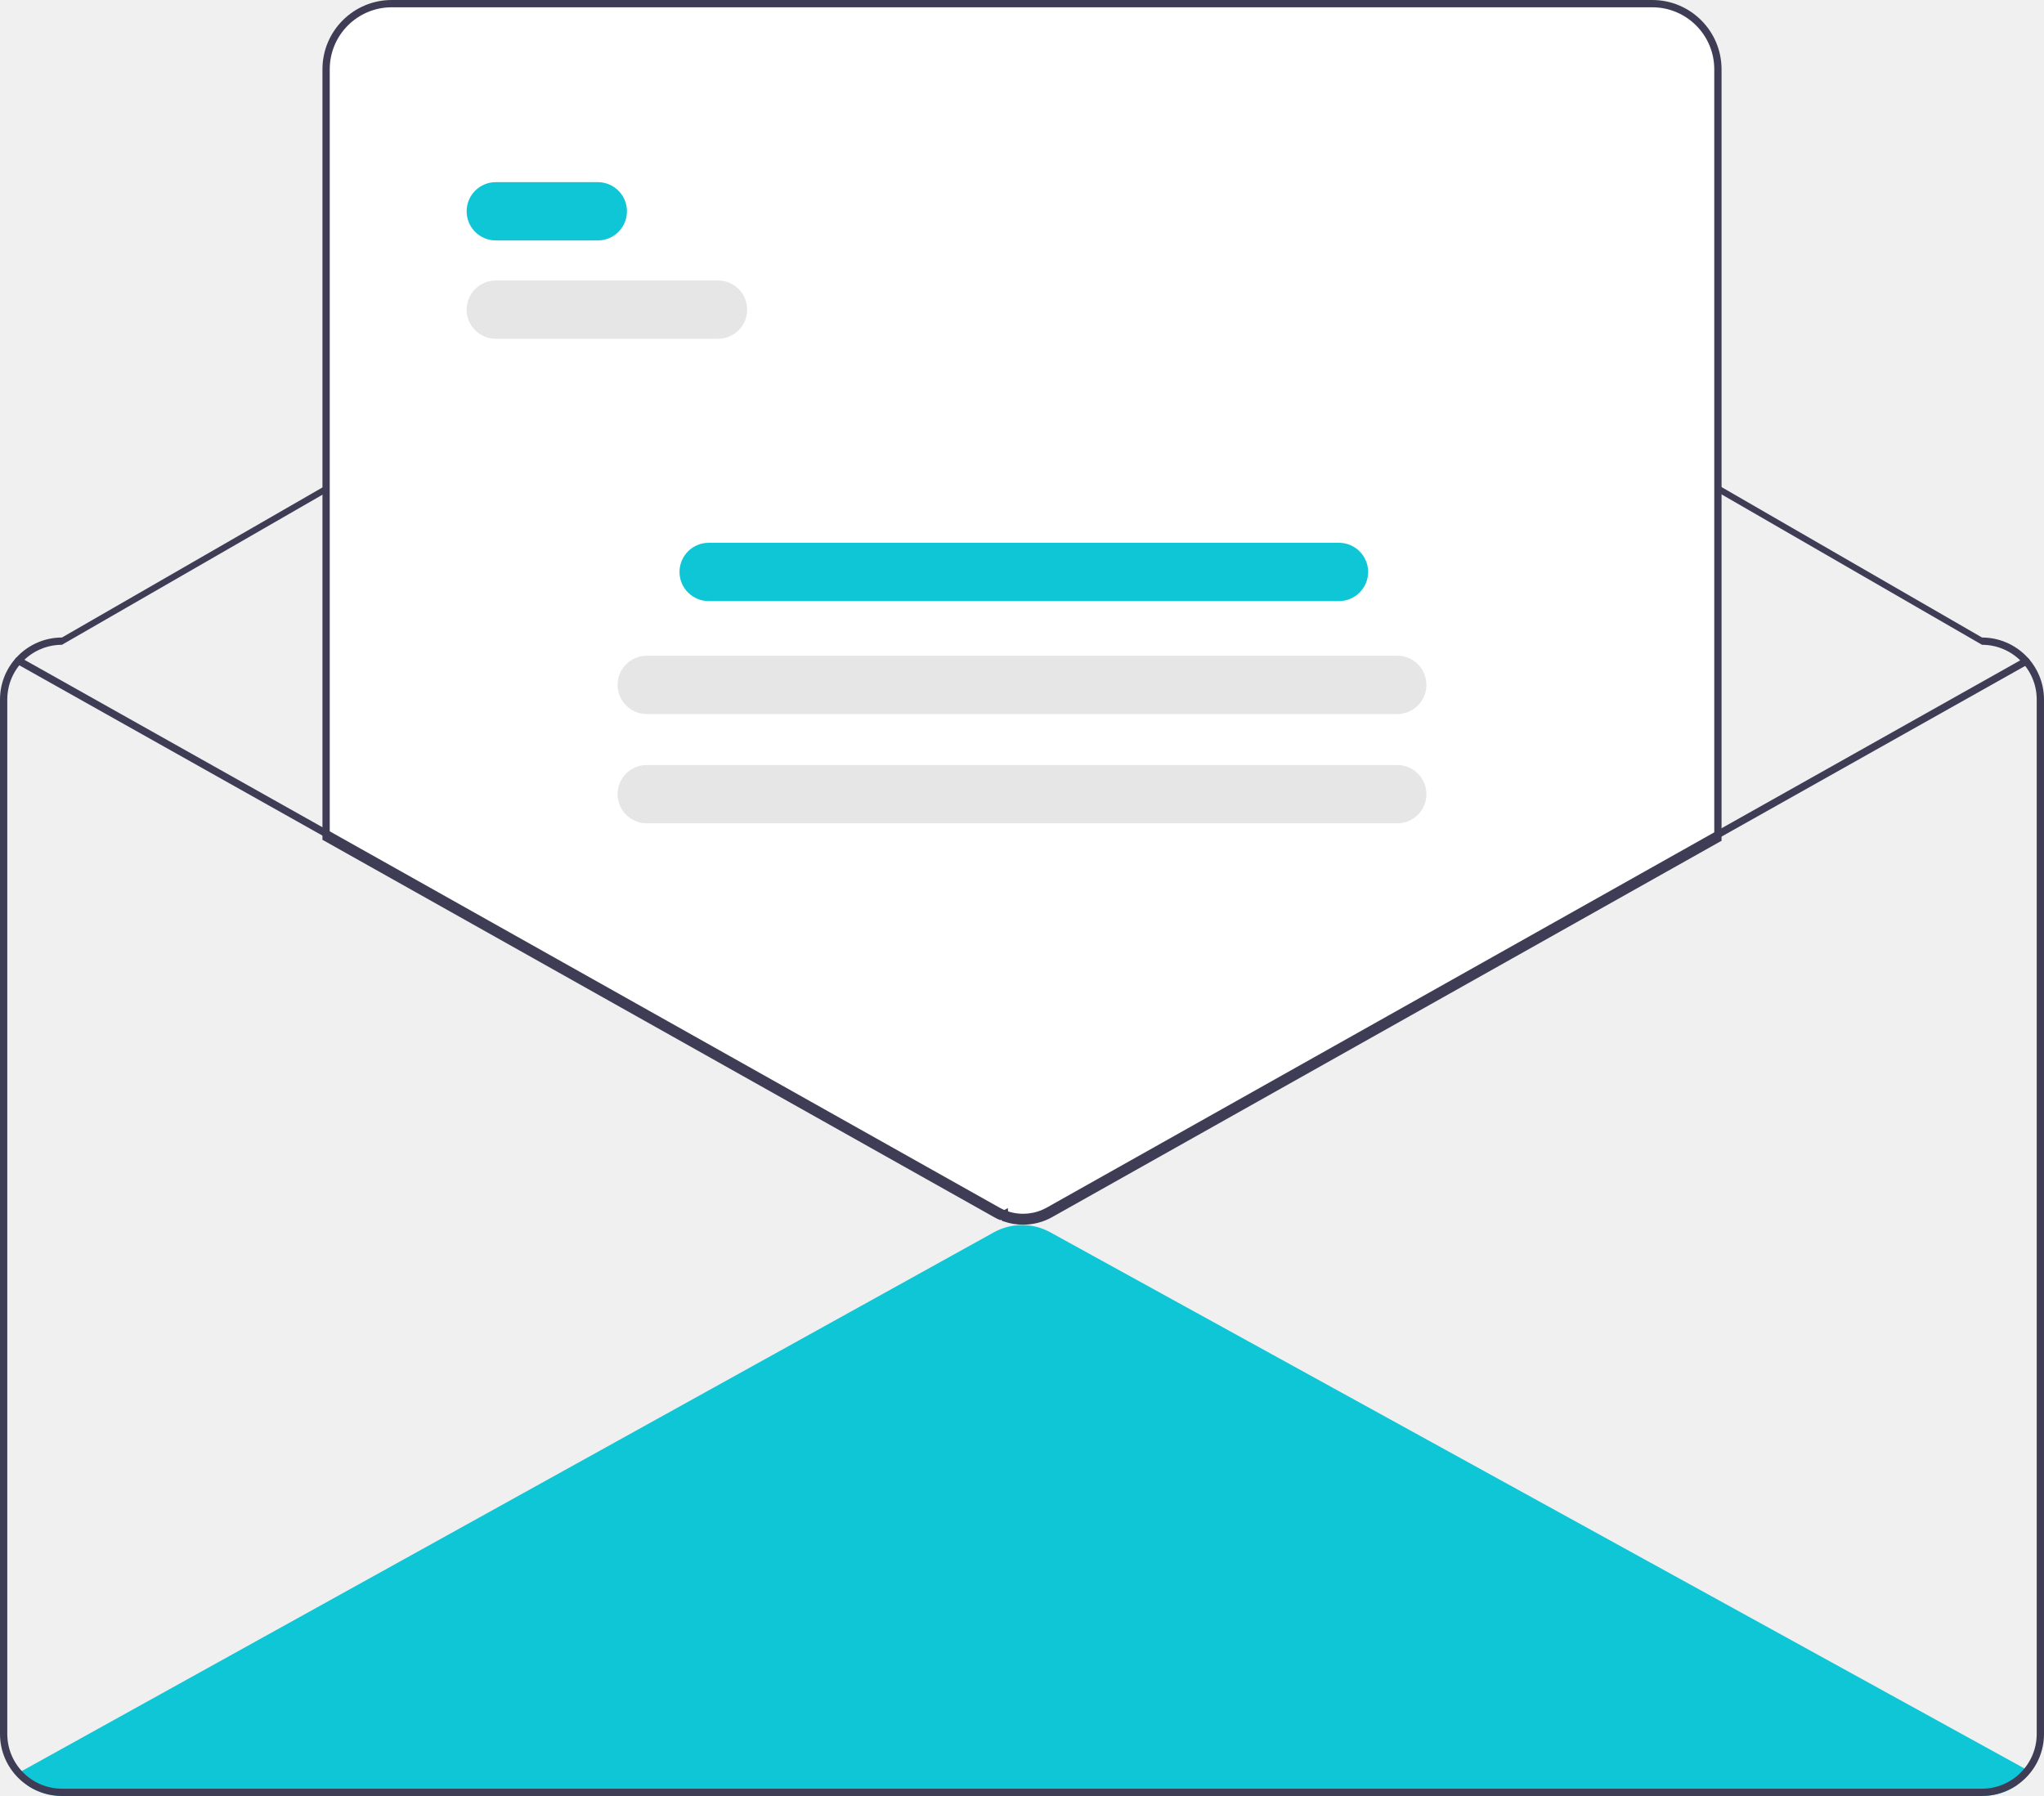
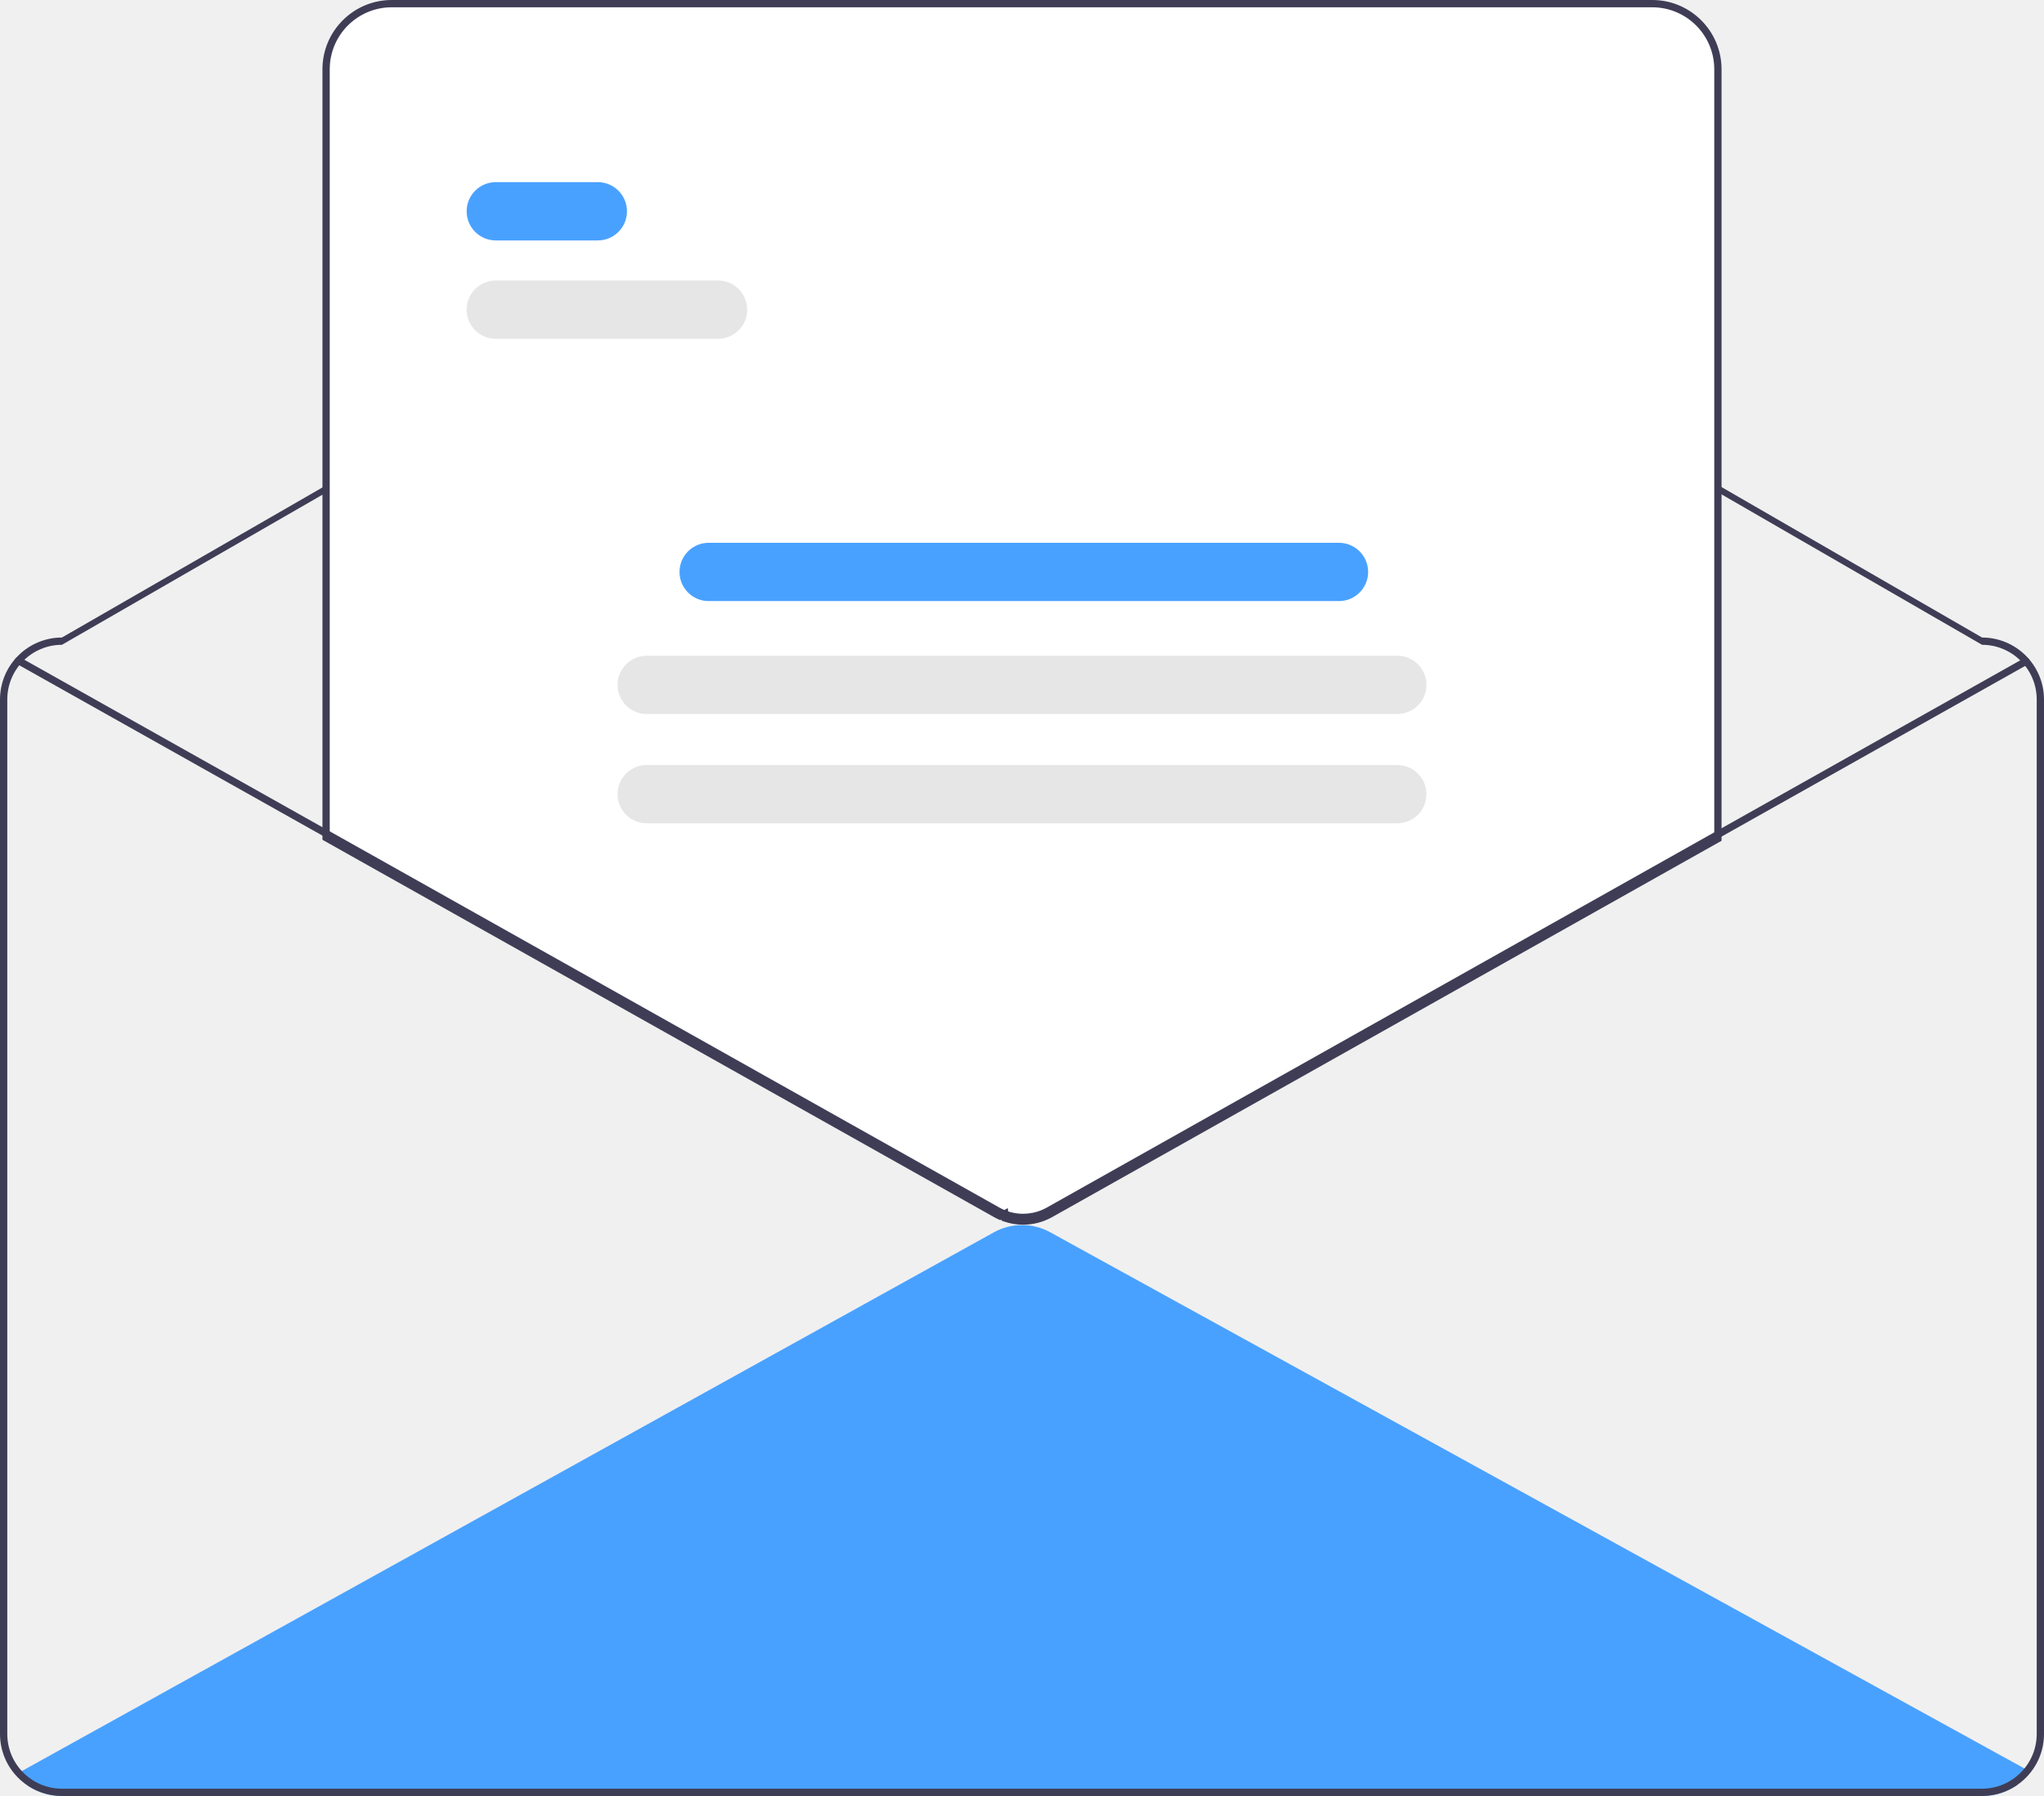
<svg xmlns="http://www.w3.org/2000/svg" id="bf59fb71-ac1e-4020-97b5-5970fed6e003" data-name="Layer 1" width="561" height="493" viewBox="0 0 561 493">
-   <path d="M876.03,689.45c-.98,1.37-1.97,2.73-2.95,4.08A16.828,16.828,0,0,1,863.5,696.5h-527a16.904,16.904,0,0,1-9.21-2.72c-.91-1.2-1.81-2.41-2.72-3.62l.91-.5L592.27,541.78a16.019,16.019,0,0,1,15.47-.02L875.13,688.95Z" transform="translate(-319.5 -203.5)" fill="#0ec6d5" />
+   <path d="M876.03,689.45c-.98,1.37-1.97,2.73-2.95,4.08A16.828,16.828,0,0,1,863.5,696.5h-527a16.904,16.904,0,0,1-9.21-2.72c-.91-1.2-1.81-2.41-2.72-3.62l.91-.5L592.27,541.78a16.019,16.019,0,0,1,15.47-.02L875.13,688.95Z" transform="translate(-319.5 -203.5)" fill="#49a1ff" />
  <path d="M863.5,378.5,632.282,244.97a64.023,64.023,0,0,0-63.981-.032L336.5,378.5a17.024,17.024,0,0,0-17,17v284a17.02,17.02,0,0,0,17,17h527a17.029,17.029,0,0,0,17-17v-284A17.024,17.024,0,0,0,863.5,378.5Zm15,301a15.036,15.036,0,0,1-15,15h-527a15.027,15.027,0,0,1-15-15v-284a15.018,15.018,0,0,1,15-15L568.3,246.938a64.023,64.023,0,0,1,63.981.032L863.5,380.5a15.018,15.018,0,0,1,15,15Z" transform="translate(-319.5 -203.5)" fill="#3f3d56" />
  <path d="M600.3,539.18a15.363,15.363,0,0,1-5.116-.858l-.302-.107-.061-.672c-.188.093-.379.182-.569.266l-.201.088-.201-.089c-.421-.185-.84-.395-1.244-.622L408.5,433.732V222.5A18.521,18.521,0,0,1,427,204H773a18.521,18.521,0,0,1,18.5,18.5V434.002l-.255.144-183.25,103.04A15.757,15.757,0,0,1,600.3,539.18Z" transform="translate(-319.5 -203.5)" fill="#fff" />
  <path d="M600.3,539.68a15.856,15.856,0,0,1-5.282-.887l-.605-.213-.026-.286-.337.148-.402-.177c-.437-.192-.87-.409-1.288-.645L408,434.025V222.5a19.022,19.022,0,0,1,19-19H773a19.022,19.022,0,0,1,19,19V434.295L608.24,537.622A16.253,16.253,0,0,1,600.3,539.68Zm-4.013-2.577a14.492,14.492,0,0,0,10.974-1.226L790,433.125V222.5a17.019,17.019,0,0,0-17-17H427a17.019,17.019,0,0,0-17,17V432.854l11.99,6.733,171.35,96.291q.35.197.71.371.36-.174.709-.37l1.347-.759Z" transform="translate(-319.5 -203.5)" fill="#3f3d56" />
  <path d="M876.07,385.88,803.5,426.68,791,433.71,607.75,536.75a15.242,15.242,0,0,1-7.45,1.93,14.911,14.911,0,0,1-4.95-.83,12.054,12.054,0,0,1-1.3-.5q-.614-.27-1.2-.6L421.5,440.46,409,433.44l-84.92-47.72a1.011,1.011,0,0,1-.38-1.37.999.999,0,0,1,1.36-.38L409,431.14l12.5,7.02L593.83,535a13.074,13.074,0,0,0,1.78.83c.26.1.53.19.8.27A13.264,13.264,0,0,0,606.77,535L791,431.42l12.5-7.03,71.59-40.25a.998.998,0,1,1,.98,1.74Z" transform="translate(-319.5 -203.5)" fill="#3f3d56" />
-   <path d="M483.575,269.5h-28a8,8,0,0,1,0-16h28a8,8,0,0,1,0,16Z" transform="translate(-319.5 -203.5)" fill="#0ec6d5" />
+   <path d="M483.575,269.5h-28a8,8,0,0,1,0-16h28a8,8,0,0,1,0,16Z" transform="translate(-319.5 -203.5)" fill="#49a1ff" />
  <path d="M516.575,296.5h-61a8,8,0,0,1,0-16h61a8,8,0,0,1,0,16Z" transform="translate(-319.5 -203.5)" fill="#e6e6e6" />
-   <path d="M687,368.5H514a8,8,0,0,1,0-16H687a8,8,0,0,1,0,16Z" transform="translate(-319.5 -203.5)" fill="#0ec6d5" />
+   <path d="M687,368.5H514a8,8,0,0,1,0-16H687a8,8,0,0,1,0,16Z" transform="translate(-319.5 -203.5)" fill="#49a1ff" />
  <path d="M703,399.5H497a8,8,0,0,1,0-16H703a8,8,0,0,1,0,16Z" transform="translate(-319.5 -203.5)" fill="#e6e6e6" />
  <path d="M703,429.5H497a8,8,0,0,1,0-16H703a8,8,0,0,1,0,16Z" transform="translate(-319.5 -203.5)" fill="#e6e6e6" />
</svg>
